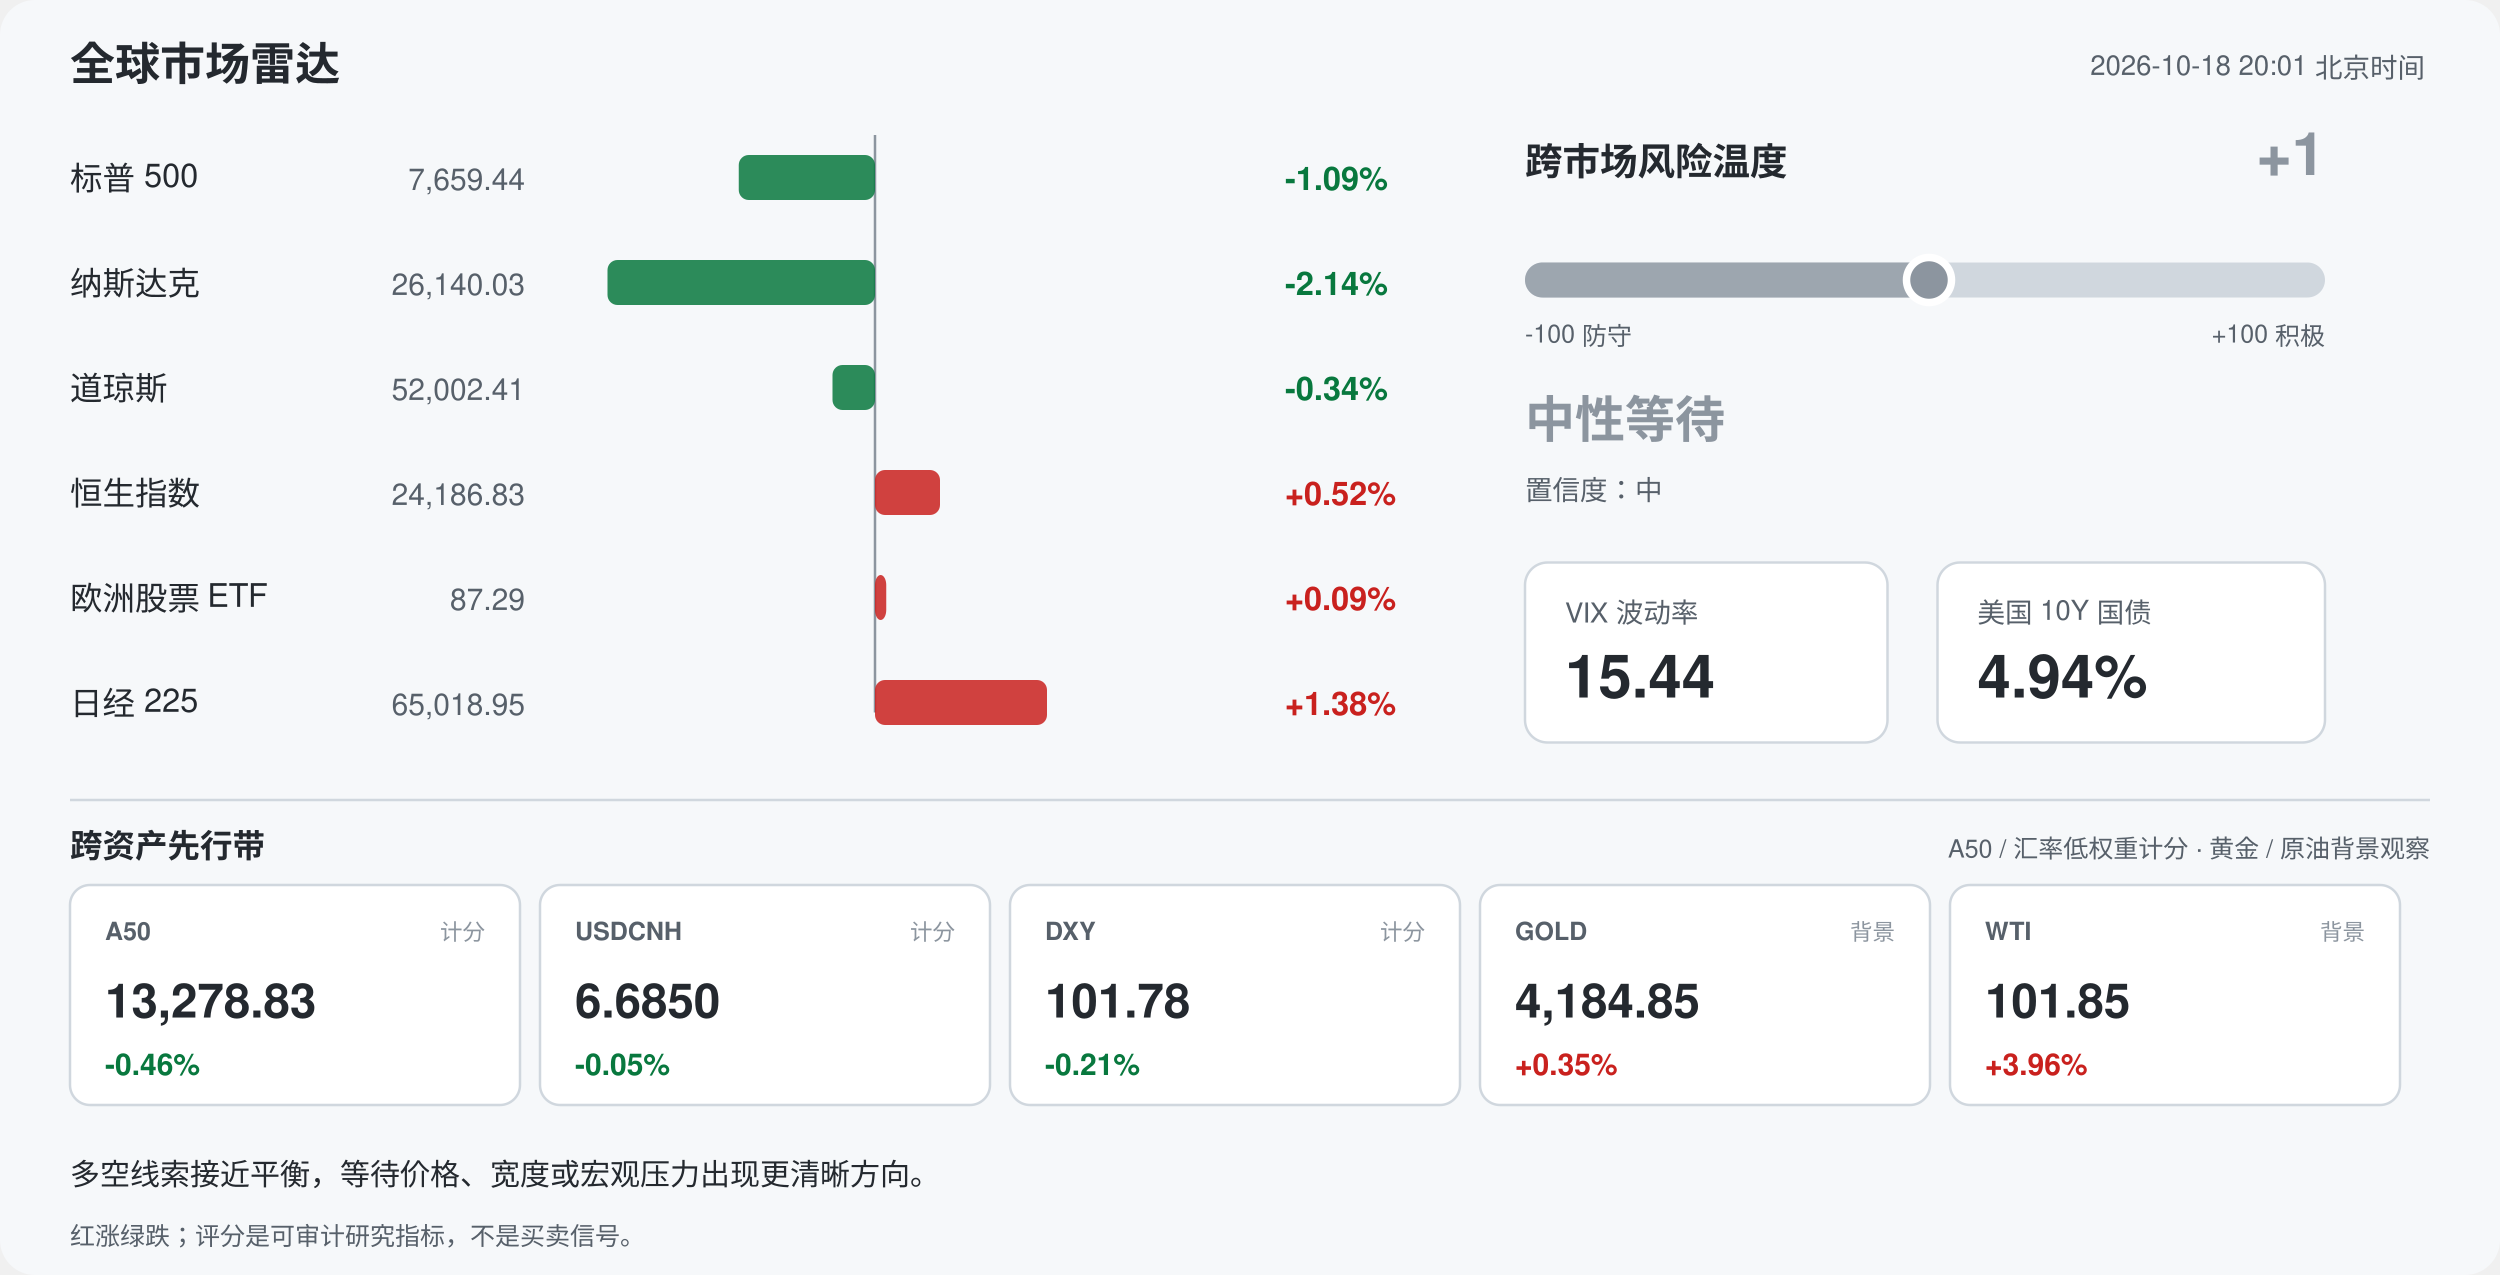
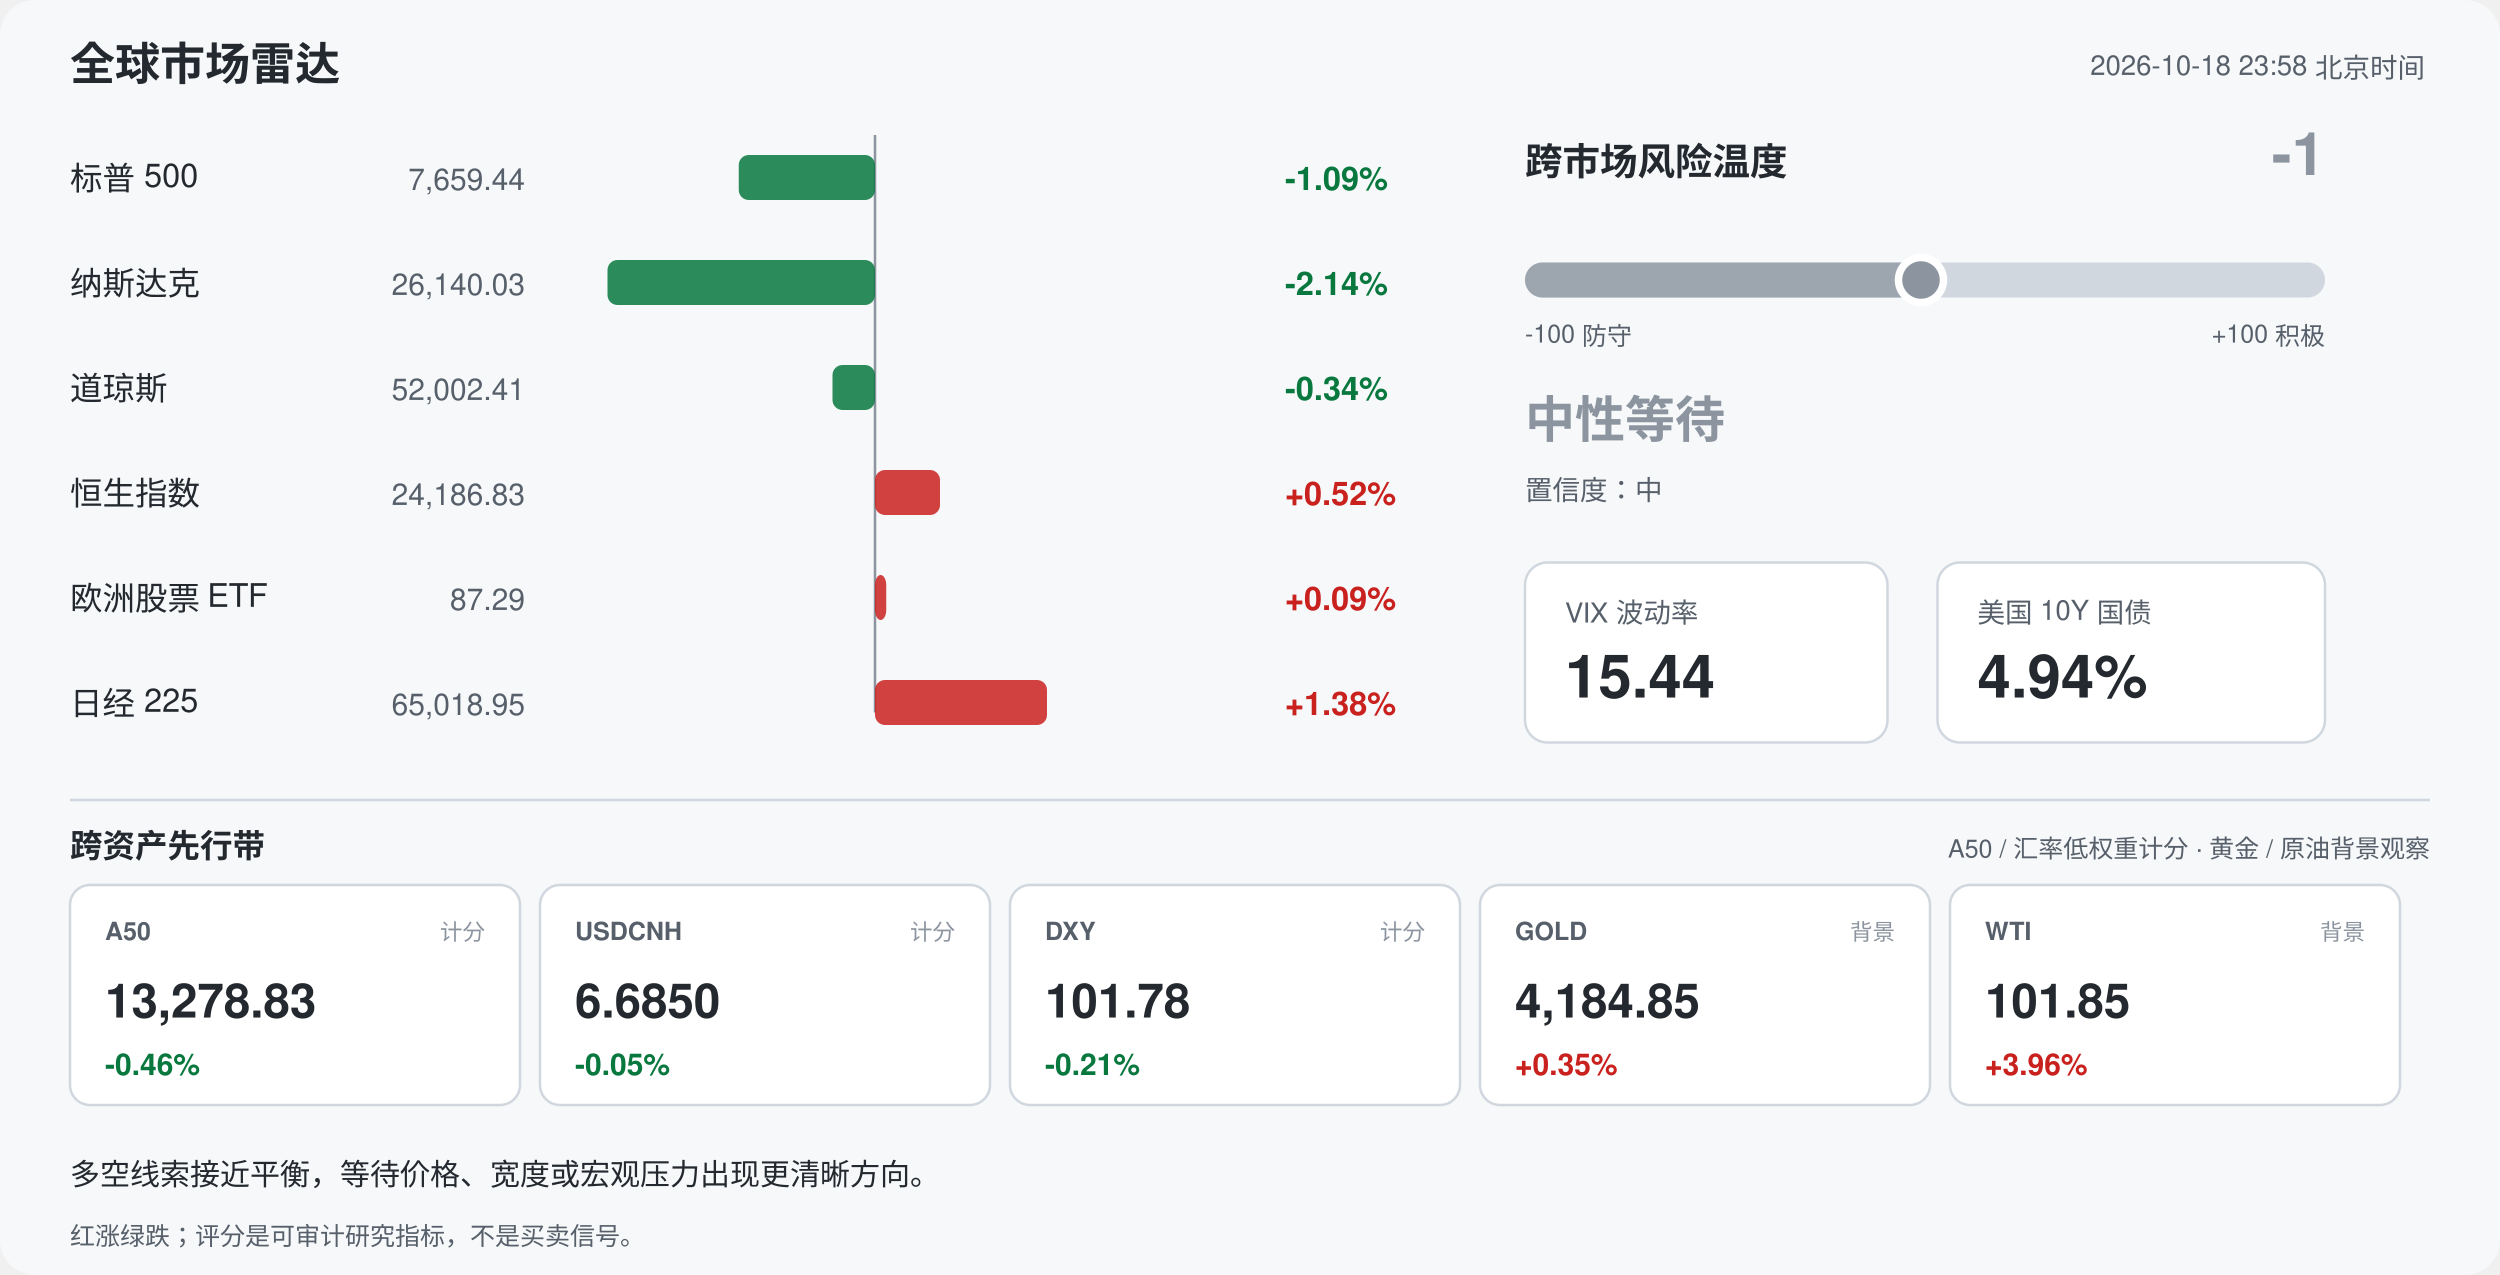
<svg xmlns="http://www.w3.org/2000/svg" width="1000" height="510" viewBox="0 0 1000 510" font-family="-apple-system,Segoe UI,Helvetica,Arial,sans-serif">
  <rect width="1000" height="510" rx="14" fill="#f6f8fa" />
  <text x="28" y="32" font-size="18" font-weight="700" fill="#24292f">全球市场雷达</text>
-   <text x="970" y="30" font-size="11" fill="#57606a" text-anchor="end">2026-10-18 20:01 北京时间</text>
+   <text x="970" y="30" font-size="11" fill="#57606a" text-anchor="end">2026-10-18 23:58 北京时间</text>
  <line x1="350" y1="54" x2="350" y2="285" stroke="#8c959f" stroke-width="1" />
  <text x="28" y="76" font-size="13" fill="#24292f">标普 500</text>
  <text x="210" y="76" font-size="12" fill="#57606a" text-anchor="end">7,659.44</text>
  <rect x="295.5" y="62" width="54.5" height="18" rx="4" fill="#08783e" opacity="0.85" />
  <text x="514" y="76" font-size="13" font-weight="600" fill="#08783e">-1.09%</text>
  <text x="28" y="118" font-size="13" fill="#24292f">纳斯达克</text>
  <text x="210" y="118" font-size="12" fill="#57606a" text-anchor="end">26,140.03</text>
  <rect x="243.0" y="104" width="107.0" height="18" rx="4" fill="#08783e" opacity="0.85" />
  <text x="514" y="118" font-size="13" font-weight="600" fill="#08783e">-2.14%</text>
  <text x="28" y="160" font-size="13" fill="#24292f">道琼斯</text>
  <text x="210" y="160" font-size="12" fill="#57606a" text-anchor="end">52,002.41</text>
  <rect x="333.0" y="146" width="17.0" height="18" rx="4" fill="#08783e" opacity="0.85" />
  <text x="514" y="160" font-size="13" font-weight="600" fill="#08783e">-0.34%</text>
  <text x="28" y="202" font-size="13" fill="#24292f">恒生指数</text>
  <text x="210" y="202" font-size="12" fill="#57606a" text-anchor="end">24,186.83</text>
  <rect x="350.0" y="188" width="26.0" height="18" rx="4" fill="#c9211e" opacity="0.85" />
  <text x="514" y="202" font-size="13" font-weight="600" fill="#c9211e">+0.52%</text>
  <text x="28" y="244" font-size="13" fill="#24292f">欧洲股票 ETF</text>
  <text x="210" y="244" font-size="12" fill="#57606a" text-anchor="end">87.29</text>
  <rect x="350.0" y="230" width="4.5" height="18" rx="4" fill="#c9211e" opacity="0.85" />
  <text x="514" y="244" font-size="13" font-weight="600" fill="#c9211e">+0.09%</text>
  <text x="28" y="286" font-size="13" fill="#24292f">日经 225</text>
  <text x="210" y="286" font-size="12" fill="#57606a" text-anchor="end">65,018.95</text>
  <rect x="350.0" y="272" width="68.8" height="18" rx="4" fill="#c9211e" opacity="0.85" />
  <text x="514" y="286" font-size="13" font-weight="600" fill="#c9211e">+1.38%</text>
  <text x="610" y="70" font-size="15" font-weight="700" fill="#24292f">跨市场风险温度</text>
-   <text x="930" y="70" font-size="24" font-weight="700" fill="#8c959f" text-anchor="end">+1</text>
+   <text x="930" y="70" font-size="24" font-weight="700" fill="#8c959f" text-anchor="end">-1</text>
  <rect x="610" y="105" width="320" height="14" rx="7" fill="#d0d7de" />
-   <rect x="610" y="105" width="161.6" height="14" rx="7" fill="#8c959f" opacity="0.75" />
-   <circle cx="771.6" cy="112" r="9" fill="#8c959f" stroke="#ffffff" stroke-width="3" />
+   <rect x="610" y="105" width="158.4" height="14" rx="7" fill="#8c959f" opacity="0.75" />
+   <circle cx="768.4" cy="112" r="9" fill="#8c959f" stroke="#ffffff" stroke-width="3" />
  <text x="610" y="137" font-size="10" fill="#57606a">-100 防守</text>
  <text x="930" y="137" font-size="10" fill="#57606a" text-anchor="end">+100 积极</text>
  <text x="610" y="175" font-size="20" font-weight="700" fill="#8c959f">中性等待</text>
  <text x="610" y="200" font-size="11" fill="#57606a">置信度：中</text>
  <rect x="610" y="225" width="145" height="72" rx="9" fill="#ffffff" stroke="#d0d7de" />
  <text x="626" y="249" font-size="11" fill="#57606a">VIX 波动率</text>
  <text x="626" y="279" font-size="24" font-weight="700" fill="#24292f">15.44</text>
  <rect x="775" y="225" width="155" height="72" rx="9" fill="#ffffff" stroke="#d0d7de" />
  <text x="791" y="249" font-size="11" fill="#57606a">美国 10Y 国债</text>
  <text x="791" y="279" font-size="24" font-weight="700" fill="#24292f">4.94%</text>
  <line x1="28" y1="320" x2="972" y2="320" stroke="#d0d7de" />
  <text x="28" y="343" font-size="13" font-weight="700" fill="#24292f">跨资产先行带</text>
  <text x="972" y="343" font-size="10" fill="#57606a" text-anchor="end">A50 / 汇率低权重计分 · 黄金 / 原油背景观察</text>
  <rect x="28" y="354" width="180" height="88" rx="8" fill="#ffffff" stroke="#d0d7de" />
  <text x="42" y="376" font-size="10" font-weight="700" fill="#57606a">A50</text>
  <text x="194" y="376" font-size="9" fill="#8c959f" text-anchor="end">计分</text>
  <text x="42" y="407" font-size="19" font-weight="700" fill="#24292f">13,278.83</text>
  <text x="42" y="430" font-size="12" font-weight="700" fill="#08783e">-0.46%</text>
  <rect x="216" y="354" width="180" height="88" rx="8" fill="#ffffff" stroke="#d0d7de" />
  <text x="230" y="376" font-size="10" font-weight="700" fill="#57606a">USDCNH</text>
  <text x="382" y="376" font-size="9" fill="#8c959f" text-anchor="end">计分</text>
  <text x="230" y="407" font-size="19" font-weight="700" fill="#24292f">6.6850</text>
  <text x="230" y="430" font-size="12" font-weight="700" fill="#08783e">-0.05%</text>
  <rect x="404" y="354" width="180" height="88" rx="8" fill="#ffffff" stroke="#d0d7de" />
  <text x="418" y="376" font-size="10" font-weight="700" fill="#57606a">DXY</text>
  <text x="570" y="376" font-size="9" fill="#8c959f" text-anchor="end">计分</text>
  <text x="418" y="407" font-size="19" font-weight="700" fill="#24292f">101.78</text>
  <text x="418" y="430" font-size="12" font-weight="700" fill="#08783e">-0.21%</text>
  <rect x="592" y="354" width="180" height="88" rx="8" fill="#ffffff" stroke="#d0d7de" />
  <text x="606" y="376" font-size="10" font-weight="700" fill="#57606a">GOLD</text>
  <text x="758" y="376" font-size="9" fill="#8c959f" text-anchor="end">背景</text>
  <text x="606" y="407" font-size="19" font-weight="700" fill="#24292f">4,184.85</text>
  <text x="606" y="430" font-size="12" font-weight="700" fill="#c9211e">+0.35%</text>
  <rect x="780" y="354" width="180" height="88" rx="8" fill="#ffffff" stroke="#d0d7de" />
  <text x="794" y="376" font-size="10" font-weight="700" fill="#57606a">WTI</text>
  <text x="946" y="376" font-size="9" fill="#8c959f" text-anchor="end">背景</text>
  <text x="794" y="407" font-size="19" font-weight="700" fill="#24292f">101.85</text>
  <text x="794" y="430" font-size="12" font-weight="700" fill="#c9211e">+3.96%</text>
  <text x="28" y="474" font-size="12" fill="#24292f">多空线索接近平衡，等待价格、宽度或宏观压力出现更清晰方向。</text>
  <text x="28" y="498" font-size="10" fill="#57606a">红涨绿跌；评分是可审计研究指标，不是买卖信号。</text>
</svg>
